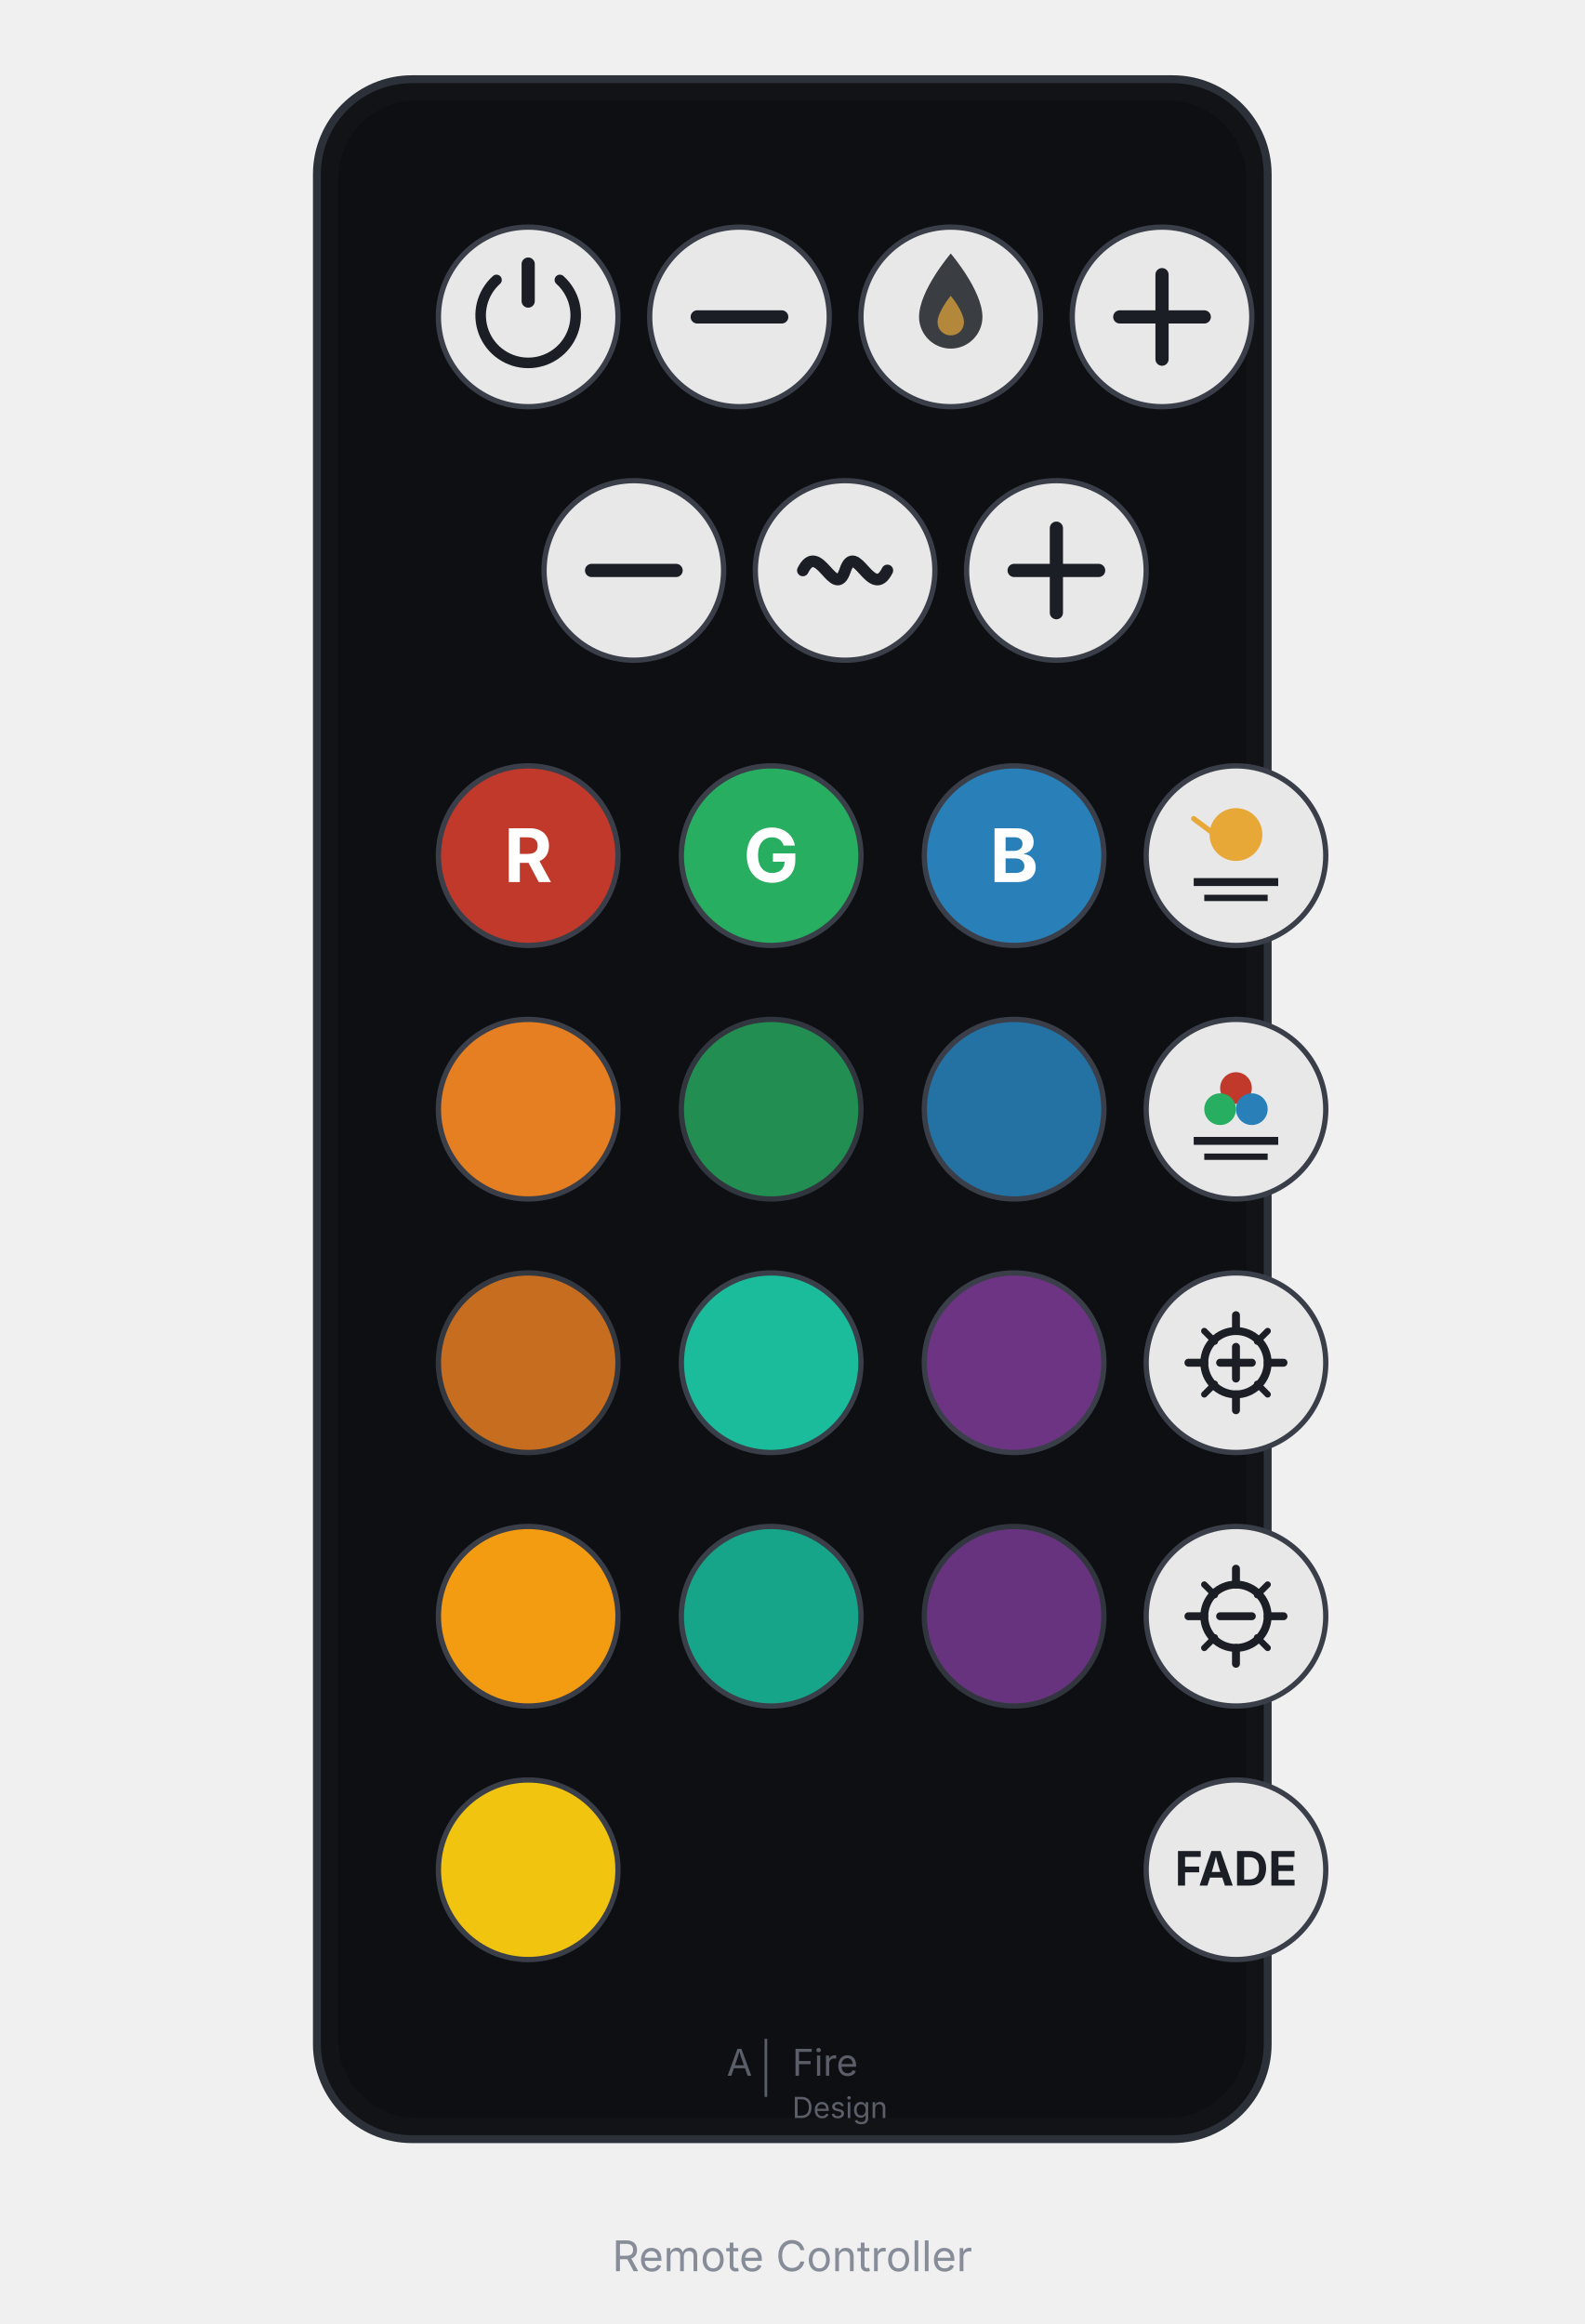
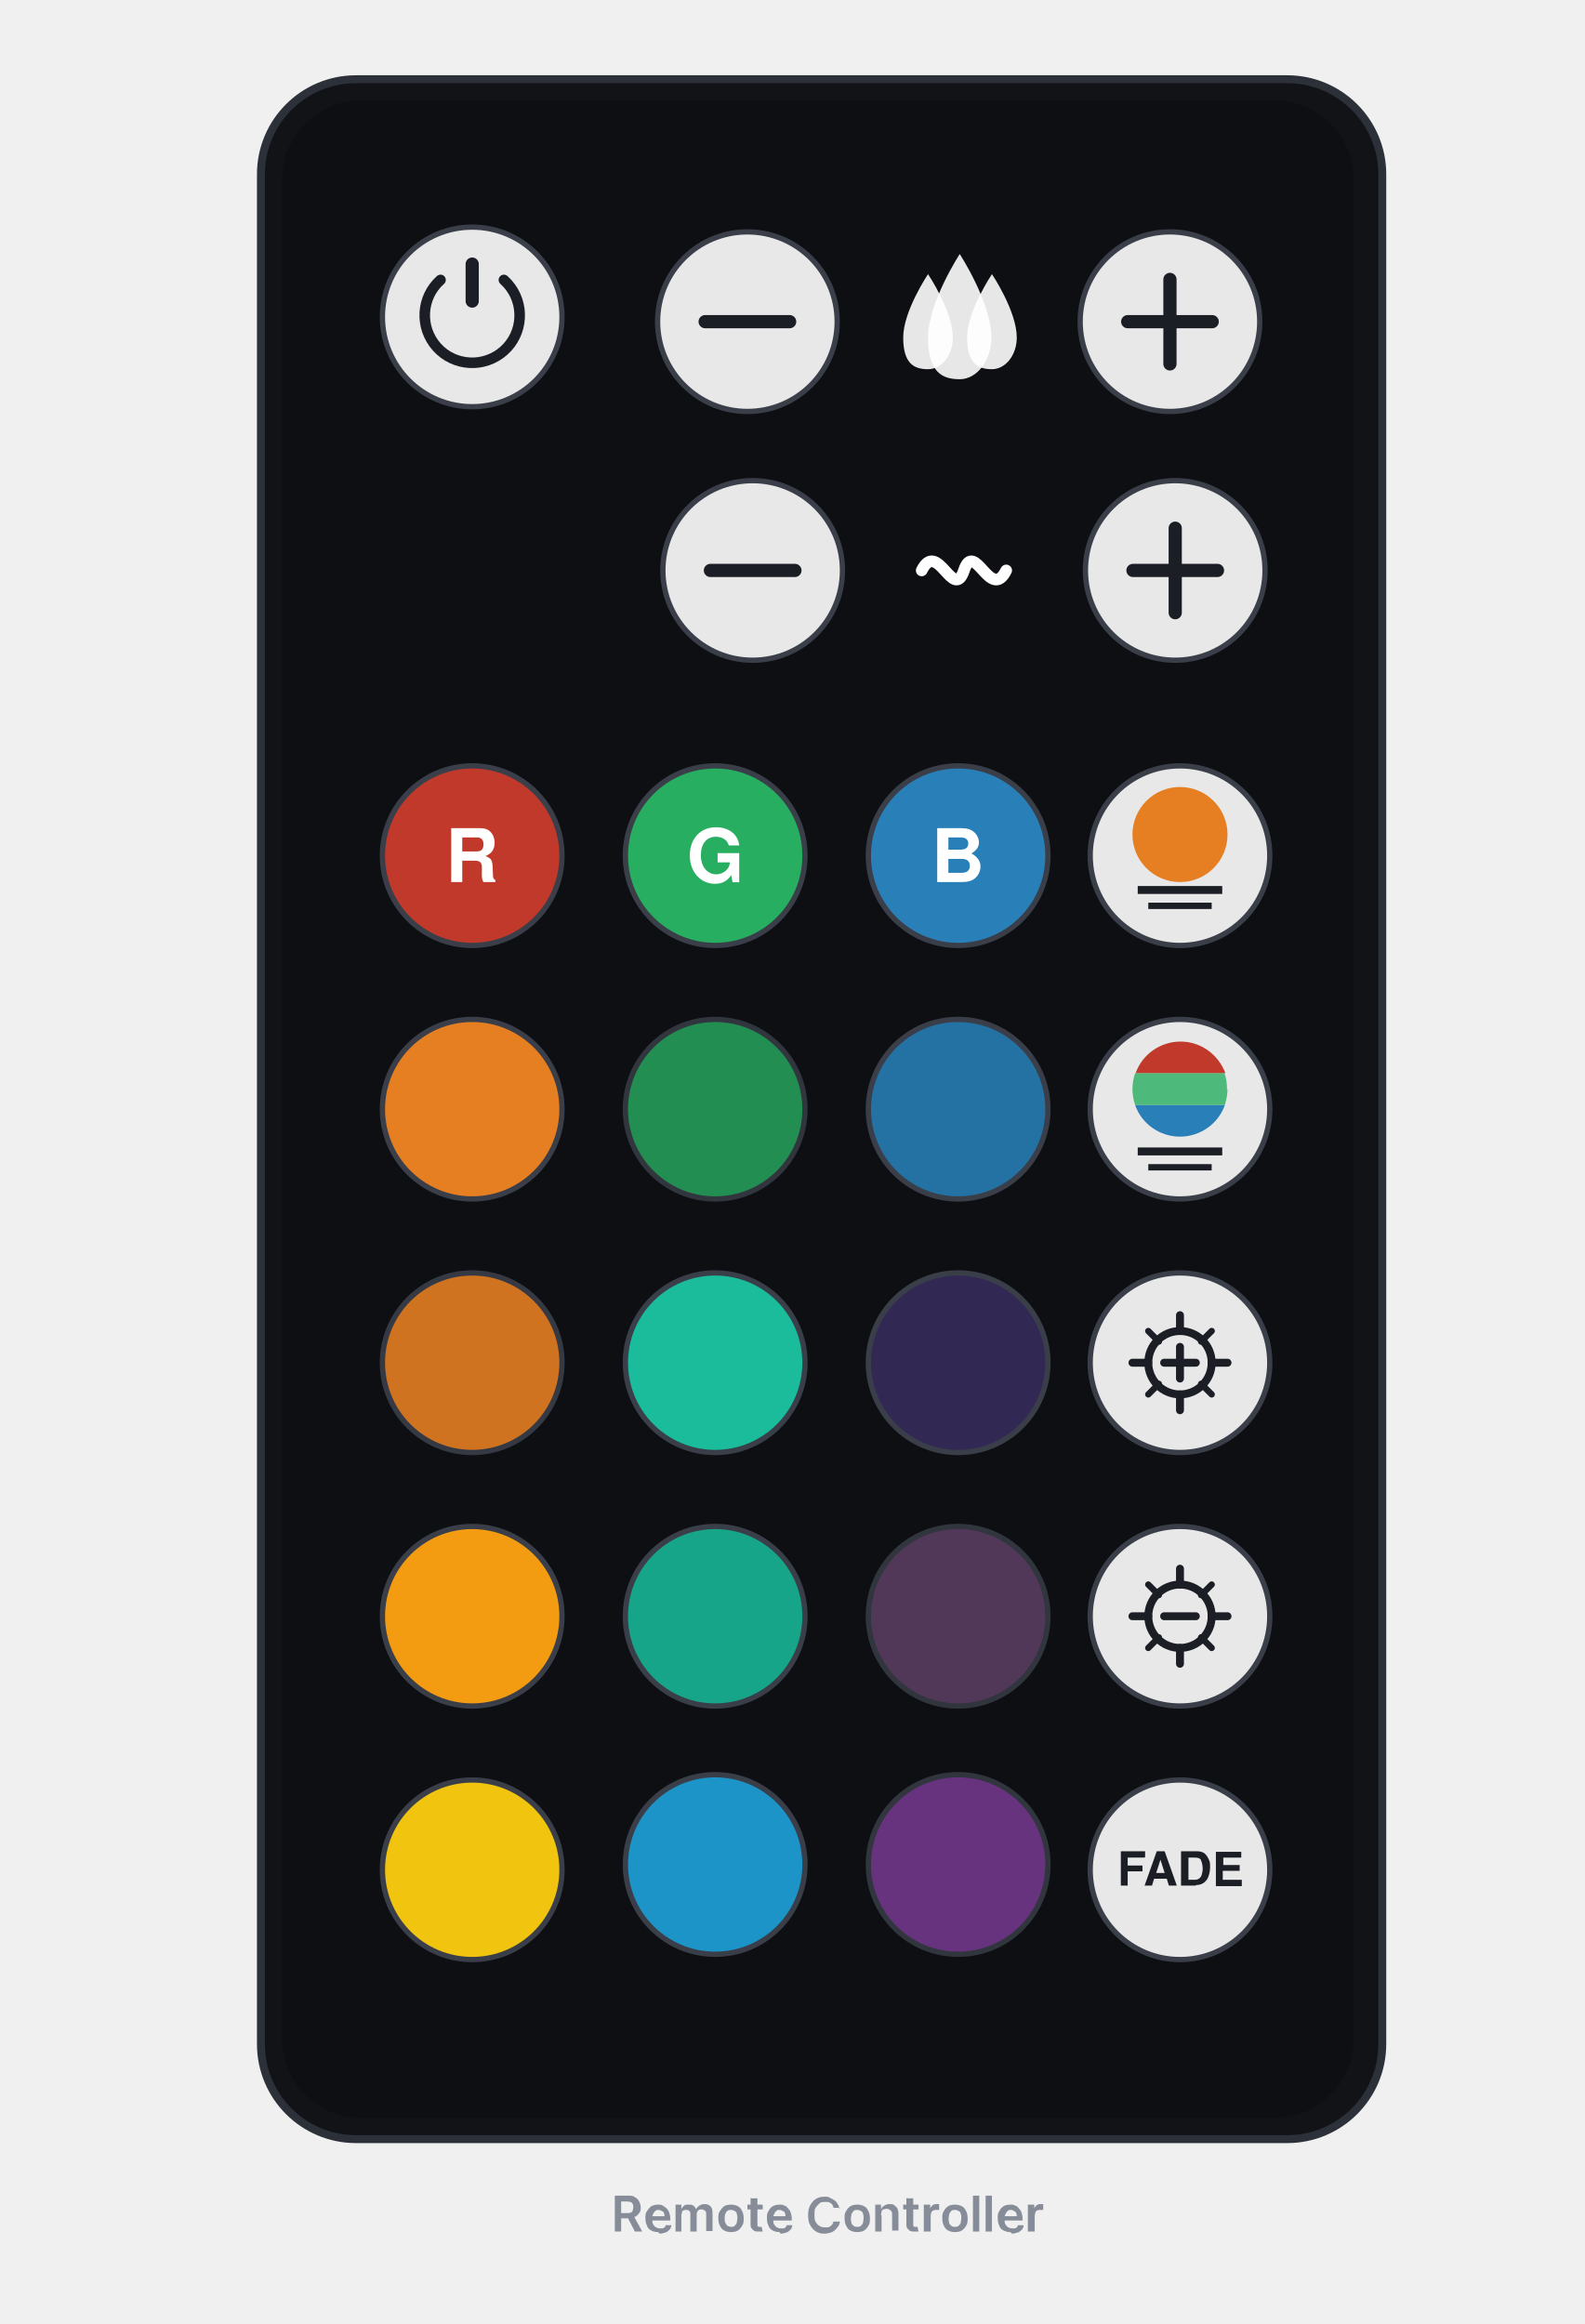
- <svg xmlns="http://www.w3.org/2000/svg" viewBox="0 0 300 440">
+ <svg xmlns="http://www.w3.org/2000/svg" id="Layer_1" version="1.1" viewBox="0 0 300 440">
  <defs>
    <style>
-       .rc-body { fill: #111316; stroke: #2c3038; stroke-width: 1.5px; }
-       .rc-btn { stroke: #3a3e48; stroke-width: 1px; }
-       .rc-btn-dark { fill: #1b1e24; }
-       .rc-btn-white { fill: #e8e8e8; }
-       .rc-icon { fill: #e8e8e8; }
-       .rc-icon-dark { fill: #1b1e24; }
-       .rc-label { fill: #878c99; font-family: 'Inter', sans-serif; font-size: 7px; }
-       .rc-label-sm { fill: #5a5e68; font-family: 'Inter', sans-serif; font-size: 5.5px; }
-       .rc-brand { fill: #5a5e68; font-family: 'Inter', sans-serif; }
+       .st0 {
+         fill: #2471a3;
+       }
+ 
+       .st0, .st1, .st2, .st3, .st4, .st5, .st6, .st7, .st8, .st9, .st10, .st11, .st12, .st13, .st14, .st15 {
+         stroke: #3a3e48;
+       }
+ 
+       .st1, .st16 {
+         fill: #c0392b;
+       }
+ 
+       .st2, .st17, .st15 {
+         fill: #27ae60;
+       }
+ 
+       .st18, .st6 {
+         fill: #2980b9;
+       }
+ 
+       .st19 {
+         stroke-width: 2.5px;
+       }
+ 
+       .st19, .st20, .st21, .st22, .st23, .st24, .st25, .st26 {
+         fill: none;
+       }
+ 
+       .st19, .st20, .st22, .st23, .st24 {
+         stroke-linecap: round;
+       }
+ 
+       .st19, .st22, .st23, .st24, .st25, .st26 {
+         stroke: #1b1e24;
+       }
+ 
+       .st27, .st7, .st10 {
+         fill: #e67e22;
+       }
+ 
+       .st3 {
+         fill: #7d3c98;
+       }
+ 
+       .st3, .st28, .st8, .st17, .st29, .st10, .st15, .st30 {
+         isolation: isolate;
+       }
+ 
+       .st3, .st8, .st17, .st15 {
+         opacity: .8;
+       }
+ 
+       .st20 {
+         stroke: #fff;
+         stroke-width: 2.2px;
+       }
+ 
+       .st4 {
+         fill: #1abc9c;
+       }
+ 
+       .st5 {
+         fill: #322854;
+       }
+ 
+       .st31 {
+         fill: #878c99;
+       }
+ 
+       .st8 {
+         fill: #62426a;
+       }
+ 
+       .st29 {
+         font-family: Helvetica-Bold, Helvetica;
+         font-size: 14px;
+         font-weight: 700;
+       }
+ 
+       .st29, .st30 {
+         fill: #fff;
+       }
+ 
+       .st9 {
+         fill: #f1c40f;
+       }
+ 
+       .st10, .st30 {
+         opacity: .9;
+       }
+ 
+       .st32 {
+         fill: #0d0f12;
+       }
+ 
+       .st21 {
+         stroke: #000;
+         stroke-miterlimit: 10;
+         stroke-width: .2px;
+       }
+ 
+       .st33 {
+         fill: #111316;
+         stroke: #2c3038;
+       }
+ 
+       .st33, .st23, .st26 {
+         stroke-width: 1.5px;
+       }
+ 
+       .st11 {
+         fill: #1c94c7;
+       }
+ 
+       .st34 {
+         fill: #1b1e24;
+       }
+ 
+       .st12 {
+         fill: #17a589;
+       }
+ 
+       .st22, .st25 {
+         stroke-width: 1.2px;
+       }
+ 
+       .st13 {
+         fill: #f39c12;
+       }
+ 
+       .st24 {
+         stroke-width: 2px;
+       }
+ 
+       .st14 {
+         fill: #e8e8e8;
+       }
    </style>
  </defs>
-   <rect class="rc-body" x="60" y="15" width="180" height="390" rx="18" ry="18" />
-   <rect x="64" y="19" width="172" height="382" rx="15" ry="15" fill="#0d0f12" stroke="none" />
-   <circle class="rc-btn rc-btn-white" cx="100" cy="60" r="17" />
-   <path d="M100,50 v7" stroke="#1b1e24" stroke-width="2.5" stroke-linecap="round" fill="none" />
-   <path d="M94,53 a9,9 0 1,0 12,0" stroke="#1b1e24" stroke-width="2" stroke-linecap="round" fill="none" />
-   <circle class="rc-btn rc-btn-white" cx="140" cy="60" r="17" />
-   <line x1="132" y1="60" x2="148" y2="60" stroke="#1b1e24" stroke-width="2.5" stroke-linecap="round" />
-   <circle class="rc-btn rc-btn-white" cx="180" cy="60" r="17" />
-   <path d="M180,48 c0,0-6,7-6,12 c0,3.3 2.7,6 6,6 s6-2.7 6-6 c0-5-6-12-6-12z" fill="#1b1e24" opacity="0.85" />
-   <path d="M180,56 c0,0-2.5,3-2.5,5 c0,1.4 1.1,2.5 2.5,2.5 s2.5-1.1 2.5-2.5 c0-2-2.5-5-2.5-5z" fill="#e8a838" opacity="0.7" />
-   <circle class="rc-btn rc-btn-white" cx="220" cy="60" r="17" />
-   <line x1="212" y1="60" x2="228" y2="60" stroke="#1b1e24" stroke-width="2.5" stroke-linecap="round" />
-   <line x1="220" y1="52" x2="220" y2="68" stroke="#1b1e24" stroke-width="2.5" stroke-linecap="round" />
-   <circle class="rc-btn rc-btn-white" cx="120" cy="108" r="17" />
-   <line x1="112" y1="108" x2="128" y2="108" stroke="#1b1e24" stroke-width="2.5" stroke-linecap="round" />
-   <circle class="rc-btn rc-btn-white" cx="160" cy="108" r="17" />
-   <path d="M152,108 c3,-6 6,6 8,0 c2,-6 5,6 8,0" stroke="#1b1e24" stroke-width="2.2" stroke-linecap="round" fill="none" />
-   <circle class="rc-btn rc-btn-white" cx="200" cy="108" r="17" />
-   <line x1="192" y1="108" x2="208" y2="108" stroke="#1b1e24" stroke-width="2.5" stroke-linecap="round" />
-   <line x1="200" y1="100" x2="200" y2="116" stroke="#1b1e24" stroke-width="2.5" stroke-linecap="round" />
-   <circle class="rc-btn" cx="100" cy="162" r="17" fill="#c0392b" />
-   <text x="100" y="167" text-anchor="middle" fill="#fff" font-family="Inter, sans-serif" font-weight="700" font-size="14">R</text>
-   <circle class="rc-btn" cx="146" cy="162" r="17" fill="#27ae60" />
-   <text x="146" y="167" text-anchor="middle" fill="#fff" font-family="Inter, sans-serif" font-weight="700" font-size="14">G</text>
-   <circle class="rc-btn" cx="192" cy="162" r="17" fill="#2980b9" />
-   <text x="192" y="167" text-anchor="middle" fill="#fff" font-family="Inter, sans-serif" font-weight="700" font-size="14">B</text>
-   <circle class="rc-btn rc-btn-white" cx="234" cy="162" r="17" />
-   <circle cx="234" cy="158" r="5" fill="#e8a838" />
-   <line x1="226" y1="167" x2="242" y2="167" stroke="#1b1e24" stroke-width="1.5" />
-   <line x1="228" y1="170" x2="240" y2="170" stroke="#1b1e24" stroke-width="1.2" />
-   <path d="M230,158 l-4,-3" stroke="#e8a838" stroke-width="1" stroke-linecap="round" fill="none" />
-   <circle class="rc-btn" cx="100" cy="210" r="17" fill="#e67e22" />
-   <circle class="rc-btn" cx="146" cy="210" r="17" fill="#27ae60" opacity="0.8" />
-   <circle class="rc-btn" cx="192" cy="210" r="17" fill="#2471a3" />
-   <circle class="rc-btn rc-btn-white" cx="234" cy="210" r="17" />
-   <circle cx="234" cy="206" r="3" fill="#c0392b" />
-   <circle cx="231" cy="210" r="3" fill="#27ae60" />
-   <circle cx="237" cy="210" r="3" fill="#2980b9" />
-   <line x1="226" y1="216" x2="242" y2="216" stroke="#1b1e24" stroke-width="1.5" />
-   <line x1="228" y1="219" x2="240" y2="219" stroke="#1b1e24" stroke-width="1.2" />
-   <circle class="rc-btn" cx="100" cy="258" r="17" fill="#e67e22" opacity="0.85" />
-   <circle class="rc-btn" cx="146" cy="258" r="17" fill="#1abc9c" />
-   <circle class="rc-btn" cx="192" cy="258" r="17" fill="#6c3483" />
-   <circle class="rc-btn rc-btn-white" cx="234" cy="258" r="17" />
-   <circle cx="234" cy="258" r="6" fill="none" stroke="#1b1e24" stroke-width="1.5" />
-   <line x1="234" y1="249" x2="234" y2="252" stroke="#1b1e24" stroke-width="1.5" stroke-linecap="round" />
-   <line x1="234" y1="264" x2="234" y2="267" stroke="#1b1e24" stroke-width="1.5" stroke-linecap="round" />
-   <line x1="225" y1="258" x2="228" y2="258" stroke="#1b1e24" stroke-width="1.5" stroke-linecap="round" />
-   <line x1="240" y1="258" x2="243" y2="258" stroke="#1b1e24" stroke-width="1.5" stroke-linecap="round" />
-   <line x1="228" y1="252" x2="230" y2="254" stroke="#1b1e24" stroke-width="1.2" stroke-linecap="round" />
-   <line x1="238" y1="254" x2="240" y2="252" stroke="#1b1e24" stroke-width="1.2" stroke-linecap="round" />
-   <line x1="228" y1="264" x2="230" y2="262" stroke="#1b1e24" stroke-width="1.2" stroke-linecap="round" />
-   <line x1="238" y1="262" x2="240" y2="264" stroke="#1b1e24" stroke-width="1.2" stroke-linecap="round" />
-   <line x1="231" y1="258" x2="237" y2="258" stroke="#1b1e24" stroke-width="1.5" stroke-linecap="round" />
-   <line x1="234" y1="255" x2="234" y2="261" stroke="#1b1e24" stroke-width="1.5" stroke-linecap="round" />
-   <circle class="rc-btn" cx="100" cy="306" r="17" fill="#f39c12" />
-   <circle class="rc-btn" cx="146" cy="306" r="17" fill="#17a589" />
-   <circle class="rc-btn" cx="192" cy="306" r="17" fill="#7d3c98" opacity="0.8" />
-   <circle class="rc-btn rc-btn-white" cx="234" cy="306" r="17" />
-   <circle cx="234" cy="306" r="6" fill="none" stroke="#1b1e24" stroke-width="1.5" />
-   <line x1="234" y1="297" x2="234" y2="300" stroke="#1b1e24" stroke-width="1.5" stroke-linecap="round" />
-   <line x1="234" y1="312" x2="234" y2="315" stroke="#1b1e24" stroke-width="1.5" stroke-linecap="round" />
-   <line x1="225" y1="306" x2="228" y2="306" stroke="#1b1e24" stroke-width="1.5" stroke-linecap="round" />
-   <line x1="240" y1="306" x2="243" y2="306" stroke="#1b1e24" stroke-width="1.5" stroke-linecap="round" />
-   <line x1="228" y1="300" x2="230" y2="302" stroke="#1b1e24" stroke-width="1.2" stroke-linecap="round" />
-   <line x1="238" y1="302" x2="240" y2="300" stroke="#1b1e24" stroke-width="1.2" stroke-linecap="round" />
-   <line x1="228" y1="312" x2="230" y2="310" stroke="#1b1e24" stroke-width="1.2" stroke-linecap="round" />
-   <line x1="238" y1="310" x2="240" y2="312" stroke="#1b1e24" stroke-width="1.2" stroke-linecap="round" />
-   <line x1="231" y1="306" x2="237" y2="306" stroke="#1b1e24" stroke-width="1.5" stroke-linecap="round" />
-   <circle class="rc-btn" cx="100" cy="354" r="17" fill="#f1c40f" />
-   <circle class="rc-btn rc-btn-white" cx="234" cy="354" r="17" />
-   <text x="234" y="357" text-anchor="middle" fill="#1b1e24" font-family="Inter, sans-serif" font-weight="700" font-size="9">FADE</text>
-   <text x="140" y="393" text-anchor="middle" class="rc-brand" font-size="7">A</text>
-   <line x1="145" y1="386" x2="145" y2="397" stroke="#5a5e68" stroke-width="0.5" />
-   <text x="150" y="393" text-anchor="start" class="rc-brand" font-size="7">Fire</text>
-   <text x="150" y="401" text-anchor="start" class="rc-brand" font-size="5.5">Design</text>
-   <text x="150" y="430" text-anchor="middle" fill="#878c99" font-family="Inter, sans-serif" font-size="8">Remote Controller</text>
+   <rect class="st33" x="49.4" y="15" width="212.3" height="390" rx="18" ry="18" />
+   <rect class="st32" x="53.4" y="19" width="202.9" height="382" rx="15" ry="15" />
+   <circle class="st14" cx="89.4" cy="60" r="17" />
+   <path class="st19" d="M89.4,50v7" />
+   <path class="st24" d="M83.4,53c-3.7,3.3-4,9-.7,12.7,3.3,3.7,9,4,12.7.7,3.7-3.3,4-9,.7-12.7-.2-.2-.5-.5-.7-.7" />
+   <circle class="st14" cx="141.5" cy="60.9" r="17" />
+   <line class="st19" x1="133.5" y1="60.9" x2="149.5" y2="60.9" />
+   <path class="st30" d="M175.7,51.9s-4.7,7-4.7,12,2.1,6,4.7,6,4.7-2.7,4.7-6c0-5-4.7-12-4.7-12Z" />
+   <path class="st30" d="M187.8,51.9s-4.7,7-4.7,12,2.1,6,4.7,6,4.7-2.7,4.7-6c0-5-4.7-12-4.7-12Z" />
+   <path class="st30" d="M181.7,48.1s-6,9.2-6,15.8,2.7,7.9,6,7.9,6-3.6,6-7.9c0-6.6-6-15.8-6-15.8Z" />
+   <circle class="st14" cx="221.5" cy="60.9" r="17" />
+   <line class="st19" x1="213.5" y1="60.9" x2="229.5" y2="60.9" />
+   <line class="st19" x1="221.5" y1="52.9" x2="221.5" y2="68.9" />
+   <circle class="st14" cx="142.5" cy="108" r="17" />
+   <line class="st19" x1="134.5" y1="108" x2="150.5" y2="108" />
+   <path class="st20" d="M174.5,108c3-6,6,6,8,0s5,6,8,0" />
+   <circle class="st14" cx="222.5" cy="108" r="17" />
+   <line class="st19" x1="214.5" y1="108" x2="230.5" y2="108" />
+   <line class="st19" x1="222.5" y1="100" x2="222.5" y2="116" />
+   <circle class="st1" cx="89.4" cy="162" r="17" />
+   <text class="st29" transform="translate(84.3 167)">
+     <tspan x="0" y="0">R</tspan>
+   </text>
+   <circle class="st2" cx="135.4" cy="162" r="17" />
+   <text class="st29" transform="translate(130 167)">
+     <tspan x="0" y="0">G</tspan>
+   </text>
+   <circle class="st6" cx="181.4" cy="162" r="17" />
+   <text class="st29" transform="translate(176.3 167)">
+     <tspan x="0" y="0">B</tspan>
+   </text>
+   <circle class="st14" cx="223.4" cy="162" r="17" />
+   <circle class="st27" cx="223.4" cy="158" r="9" />
+   <line class="st26" x1="215.4" y1="168.5" x2="231.4" y2="168.5" />
+   <line class="st25" x1="217.4" y1="171.5" x2="229.4" y2="171.5" />
+   <circle class="st7" cx="89.4" cy="210" r="17" />
+   <circle class="st15" cx="135.4" cy="210" r="17" />
+   <circle class="st0" cx="181.4" cy="210" r="17" />
+   <circle class="st14" cx="223.4" cy="210" r="17" />
+   <line class="st26" x1="215.4" y1="218" x2="231.4" y2="218" />
+   <line class="st25" x1="217.4" y1="221" x2="229.4" y2="221" />
+   <circle class="st10" cx="89.4" cy="258" r="17" />
+   <circle class="st4" cx="135.4" cy="258" r="17" />
+   <circle class="st5" cx="181.4" cy="258" r="17" />
+   <circle class="st14" cx="223.4" cy="258" r="17" />
+   <circle class="st26" cx="223.4" cy="258" r="6" />
+   <line class="st23" x1="223.4" y1="249" x2="223.4" y2="252" />
+   <line class="st23" x1="223.4" y1="264" x2="223.4" y2="267" />
+   <line class="st23" x1="214.4" y1="258" x2="217.4" y2="258" />
+   <line class="st23" x1="229.4" y1="258" x2="232.4" y2="258" />
+   <line class="st22" x1="217.4" y1="252" x2="219.4" y2="254" />
+   <line class="st22" x1="227.4" y1="254" x2="229.4" y2="252" />
+   <line class="st22" x1="217.4" y1="264" x2="219.4" y2="262" />
+   <line class="st22" x1="227.4" y1="262" x2="229.4" y2="264" />
+   <line class="st23" x1="220.4" y1="258" x2="226.4" y2="258" />
+   <line class="st23" x1="223.4" y1="255" x2="223.4" y2="261" />
+   <circle class="st13" cx="89.4" cy="306" r="17" />
+   <circle class="st12" cx="135.4" cy="306" r="17" />
+   <circle class="st8" cx="181.4" cy="306" r="17" />
+   <circle class="st11" cx="135.4" cy="353" r="17" />
+   <circle class="st3" cx="181.4" cy="353" r="17" />
+   <circle class="st14" cx="223.4" cy="306" r="17" />
+   <circle class="st26" cx="223.4" cy="306" r="6" />
+   <line class="st23" x1="223.4" y1="297" x2="223.4" y2="300" />
+   <line class="st23" x1="223.4" y1="312" x2="223.4" y2="315" />
+   <line class="st23" x1="214.4" y1="306" x2="217.4" y2="306" />
+   <line class="st23" x1="229.4" y1="306" x2="232.4" y2="306" />
+   <line class="st22" x1="217.4" y1="300" x2="219.4" y2="302" />
+   <line class="st22" x1="227.4" y1="302" x2="229.4" y2="300" />
+   <line class="st22" x1="217.4" y1="312" x2="219.4" y2="310" />
+   <line class="st22" x1="227.4" y1="310" x2="229.4" y2="312" />
+   <line class="st23" x1="220.4" y1="306" x2="226.4" y2="306" />
+   <circle class="st9" cx="89.4" cy="354" r="17" />
+   <circle class="st14" cx="223.4" cy="354" r="17" />
+   <g class="st28">
+     <path class="st34" d="M216.7,351.7h-3.2v1.5h2.8v1.1h-2.8v2.7h-1.3v-6.5h4.6v1.1Z" />
+     <path class="st34" d="M220.9,355.7h-2.4l-.4,1.3h-1.4l2.3-6.5h1.5l2.3,6.5h-1.5l-.4-1.3ZM220.5,354.6l-.8-2.5-.8,2.5h1.6Z" />
+     <path class="st34" d="M226.4,357h-2.8v-6.5h2.8c.4,0,.7,0,1,.1.5.1.8.4,1.1.8.2.3.4.7.5,1s.1.7.1,1.1c0,.9-.2,1.6-.5,2.2-.5.8-1.2,1.2-2.2,1.2ZM227.4,352.2c-.2-.4-.6-.5-1.2-.5h-1.2v4.2h1.2c.6,0,1.1-.3,1.3-.9.1-.3.2-.8.2-1.2s-.1-1.2-.3-1.5Z" />
+     <path class="st34" d="M234.6,354.2h-3.1v1.7h3.6v1.2h-4.9v-6.5h4.8v1.1h-3.4v1.4h3.1v1.1Z" />
+   </g>
+   <g class="st28">
+     <path class="st31" d="M116.4,422.5v-6.8h2.5c.5,0,1,0,1.3.3.4.2.6.4.8.8s.3.7.3,1.1,0,.8-.3,1.1c-.2.3-.5.6-.8.7-.4.2-.8.3-1.3.3h-1.8v-1h1.6c.3,0,.6,0,.7-.1.2,0,.3-.2.4-.4,0-.2.1-.4.1-.6s0-.4-.1-.6-.2-.3-.4-.4c-.2,0-.4-.1-.7-.1h-1.1v5.7h-1.2ZM119.9,419.4l1.7,3.1h-1.4l-1.6-3.1h1.3Z" />
+     <path class="st31" d="M124.6,422.6c-.5,0-.9-.1-1.3-.3-.4-.2-.7-.5-.8-.9-.2-.4-.3-.8-.3-1.4s0-1,.3-1.4.5-.7.8-.9c.4-.2.8-.3,1.3-.3s.6,0,.9.2.5.3.7.5c.2.2.4.5.5.8.1.3.2.7.2,1.1v.4h-4.1v-.8h3c0-.2,0-.4-.1-.6,0-.2-.2-.3-.4-.4-.2-.1-.4-.2-.6-.2s-.5,0-.6.2c-.2.1-.3.3-.4.5-.1.2-.2.4-.2.6v.7c0,.3,0,.5.2.8s.3.4.5.5.4.2.7.2.3,0,.5,0c.1,0,.3-.1.4-.2.1,0,.2-.2.2-.4h1.1c0,.4-.2.7-.4.9s-.4.4-.8.5c-.3.1-.7.2-1,.2Z" />
+     <path class="st31" d="M127.9,422.5v-5.1h1.1v.9h0c.1-.3.3-.5.5-.7.2-.2.5-.2.9-.2s.6,0,.9.2c.2.2.4.4.5.7h0c.1-.3.3-.5.6-.7s.6-.3,1-.3.8.1,1.1.4.4.7.4,1.3v3.4h-1.2v-3.2c0-.3,0-.5-.3-.7s-.4-.2-.6-.2-.5,0-.7.3-.2.4-.2.7v3.2h-1.2v-3.3c0-.3,0-.5-.2-.6-.2-.2-.4-.2-.6-.2s-.3,0-.5.1c-.1,0-.3.2-.3.4,0,.2-.1.3-.1.5v3.1h-1.2Z" />
+     <path class="st31" d="M138.4,422.6c-.5,0-.9-.1-1.3-.3s-.6-.5-.8-.9c-.2-.4-.3-.8-.3-1.4s0-1,.3-1.4.5-.7.8-.9.8-.3,1.3-.3.9.1,1.3.3.6.5.8.9c.2.4.3.9.3,1.4s0,1-.3,1.4c-.2.4-.5.7-.8.9s-.8.3-1.3.3ZM138.4,421.6c.3,0,.5,0,.7-.2s.3-.3.4-.6c0-.3.1-.5.1-.8s0-.6-.1-.8c0-.3-.2-.5-.4-.6s-.4-.2-.7-.2-.5,0-.7.2c-.2.1-.3.4-.4.6s-.1.5-.1.8,0,.6.1.8.2.4.4.6c.2.1.4.2.7.2Z" />
+     <path class="st31" d="M144.4,417.4v.9h-2.9v-.9h2.9ZM142.2,416.2h1.2v4.8c0,.2,0,.3,0,.4,0,0,.1.1.2.2,0,0,.2,0,.3,0s.1,0,.2,0c0,0,.1,0,.1,0l.2.9c0,0-.2,0-.3,0-.1,0-.3,0-.4,0-.3,0-.6,0-.8-.1-.2,0-.4-.3-.6-.5s-.2-.5-.2-.8v-5Z" />
+     <path class="st31" d="M147.6,422.6c-.5,0-.9-.1-1.3-.3-.4-.2-.7-.5-.8-.9-.2-.4-.3-.8-.3-1.4s0-1,.3-1.4c.2-.4.5-.7.8-.9.4-.2.8-.3,1.3-.3s.6,0,.9.2c.3,0,.5.3.7.5.2.2.4.5.5.8s.2.7.2,1.1v.4h-4.2v-.8h3c0-.2,0-.4-.1-.6,0-.2-.2-.3-.4-.4-.2-.1-.4-.2-.6-.2s-.5,0-.6.2c-.2.1-.3.3-.4.5-.1.2-.2.4-.2.6v.7c0,.3,0,.5.2.8s.3.4.5.5c.2.1.4.2.7.2s.3,0,.5,0c.1,0,.3-.1.4-.2.1,0,.2-.2.2-.4h1.1c0,.4-.2.7-.4.9-.2.2-.4.4-.8.5-.3.1-.7.2-1,.2Z" />
+     <path class="st31" d="M159,418h-1.2c0-.2-.1-.4-.2-.5,0-.2-.2-.3-.4-.4-.1-.1-.3-.2-.5-.2-.2,0-.4,0-.6,0-.4,0-.7,0-1,.3s-.5.5-.7.8-.2.8-.2,1.3,0,1,.2,1.3c.2.4.4.6.7.8s.6.3,1,.3.4,0,.6,0c.2,0,.3-.1.5-.2.1-.1.3-.2.4-.4,0-.2.2-.3.2-.5h1.2c0,.3-.1.6-.3.9-.2.3-.4.5-.6.7s-.5.4-.9.5-.7.2-1.1.2c-.6,0-1.1-.1-1.6-.4-.5-.3-.8-.7-1.1-1.2-.3-.5-.4-1.1-.4-1.9s.1-1.3.4-1.9c.3-.5.6-.9,1.1-1.2.5-.3,1-.4,1.6-.4s.7,0,1,.2c.3.1.6.3.9.5s.5.5.6.7c.2.3.3.6.3,1Z" />
+     <path class="st31" d="M162.3,422.6c-.5,0-.9-.1-1.3-.3s-.6-.5-.8-.9c-.2-.4-.3-.8-.3-1.4s0-1,.3-1.4c.2-.4.5-.7.8-.9s.8-.3,1.3-.3.9.1,1.3.3.6.5.8.9c.2.4.3.9.3,1.4s0,1-.3,1.4c-.2.4-.5.7-.8.9s-.8.3-1.3.3ZM162.3,421.6c.3,0,.5,0,.7-.2s.3-.3.4-.6c0-.3.1-.5.1-.8s0-.6-.1-.8c0-.3-.2-.5-.4-.6s-.4-.2-.7-.2-.5,0-.7.2-.3.4-.4.6c0,.3-.1.5-.1.8s0,.6.1.8c0,.3.2.4.4.6s.4.2.7.2Z" />
+     <path class="st31" d="M166.9,419.5v3h-1.2v-5.1h1.1v.9h0c.1-.3.3-.5.6-.7.3-.2.6-.3,1-.3s.7,0,.9.2.5.4.6.6c.1.3.2.6.2,1v3.2h-1.2v-3c0-.3,0-.6-.3-.8-.2-.2-.4-.3-.7-.3s-.4,0-.6.1c-.2,0-.3.2-.4.4,0,.2-.1.4-.1.6Z" />
+     <path class="st31" d="M173.9,417.4v.9h-2.9v-.9h2.9ZM171.7,416.2h1.2v4.8c0,.2,0,.3,0,.4,0,0,.1.1.2.2,0,0,.2,0,.3,0s.1,0,.2,0c0,0,.1,0,.1,0l.2.9c0,0-.2,0-.3,0-.1,0-.3,0-.4,0-.3,0-.6,0-.8-.1-.2,0-.4-.3-.6-.5s-.2-.5-.2-.8v-5Z" />
+     <path class="st31" d="M174.9,422.5v-5.1h1.2v.8h0c0-.3.3-.5.5-.7.2-.2.5-.2.8-.2s.1,0,.2,0c0,0,.2,0,.2,0v1.1s-.1,0-.2,0c-.1,0-.2,0-.3,0-.2,0-.4,0-.6.1s-.3.2-.4.4c0,.2-.1.4-.1.6v3h-1.2Z" />
+     <path class="st31" d="M180.8,422.6c-.5,0-.9-.1-1.3-.3s-.6-.5-.8-.9c-.2-.4-.3-.8-.3-1.4s0-1,.3-1.4c.2-.4.5-.7.8-.9s.8-.3,1.3-.3.9.1,1.3.3.6.5.8.9c.2.4.3.9.3,1.4s0,1-.3,1.4c-.2.4-.5.7-.8.9s-.8.3-1.3.3ZM180.8,421.6c.3,0,.5,0,.7-.2s.3-.3.4-.6c0-.3.1-.5.1-.8s0-.6-.1-.8c0-.3-.2-.5-.4-.6s-.4-.2-.7-.2-.5,0-.7.2-.3.4-.4.6c0,.3-.1.5-.1.8s0,.6.1.8c0,.3.2.4.4.6s.4.2.7.2Z" />
+     <path class="st31" d="M185.4,415.7v6.8h-1.2v-6.8h1.2Z" />
+     <path class="st31" d="M187.8,415.7v6.8h-1.2v-6.8h1.2Z" />
+     <path class="st31" d="M191.3,422.6c-.5,0-.9-.1-1.3-.3-.4-.2-.7-.5-.8-.9-.2-.4-.3-.8-.3-1.4s0-1,.3-1.4c.2-.4.5-.7.8-.9s.8-.3,1.3-.3.6,0,.9.2c.3,0,.5.3.7.5.2.2.4.5.5.8.1.3.2.7.2,1.1v.4h-4.1v-.8h3c0-.2,0-.4-.1-.6s-.2-.3-.4-.4c-.2-.1-.4-.2-.6-.2s-.5,0-.6.2c-.2.1-.3.3-.4.5-.1.2-.2.4-.2.6v.7c0,.3,0,.5.2.8s.3.4.5.5c.2.1.4.2.7.2s.3,0,.5,0c.1,0,.3-.1.4-.2s.2-.2.2-.4h1.1c0,.4-.2.7-.4.9-.2.2-.4.4-.8.5-.3.1-.7.2-1,.2Z" />
+     <path class="st31" d="M194.6,422.5v-5.1h1.2v.8h0c0-.3.3-.5.5-.7.2-.2.5-.2.8-.2s.1,0,.2,0,.2,0,.2,0v1.1c0,0-.1,0-.2,0-.1,0-.2,0-.3,0-.2,0-.4,0-.6.1-.2,0-.3.2-.4.4,0,.2-.1.4-.1.6v3h-1.2Z" />
+   </g>
+   <path class="st16" d="M231.9,203.2h-16.9c1.2-3.5,4.6-6,8.5-6s7.2,2.5,8.5,6Z" />
+   <path class="st18" d="M231.9,209.2c-1.2,3.5-4.6,6-8.5,6s-7.3-2.5-8.5-6h17Z" />
+   <path class="st17" d="M232.4,206.2c0,1-.2,2-.5,3h-17c-.3-.9-.5-1.9-.5-3s.2-2.1.5-3h16.9c.4.9.5,2,.5,3Z" />
+   <line class="st21" x1="231.9" y1="209.2" x2="231.9" y2="209.2" />
+   <line class="st21" x1="214.9" y1="209.2" x2="214.9" y2="209.2" />
</svg>
